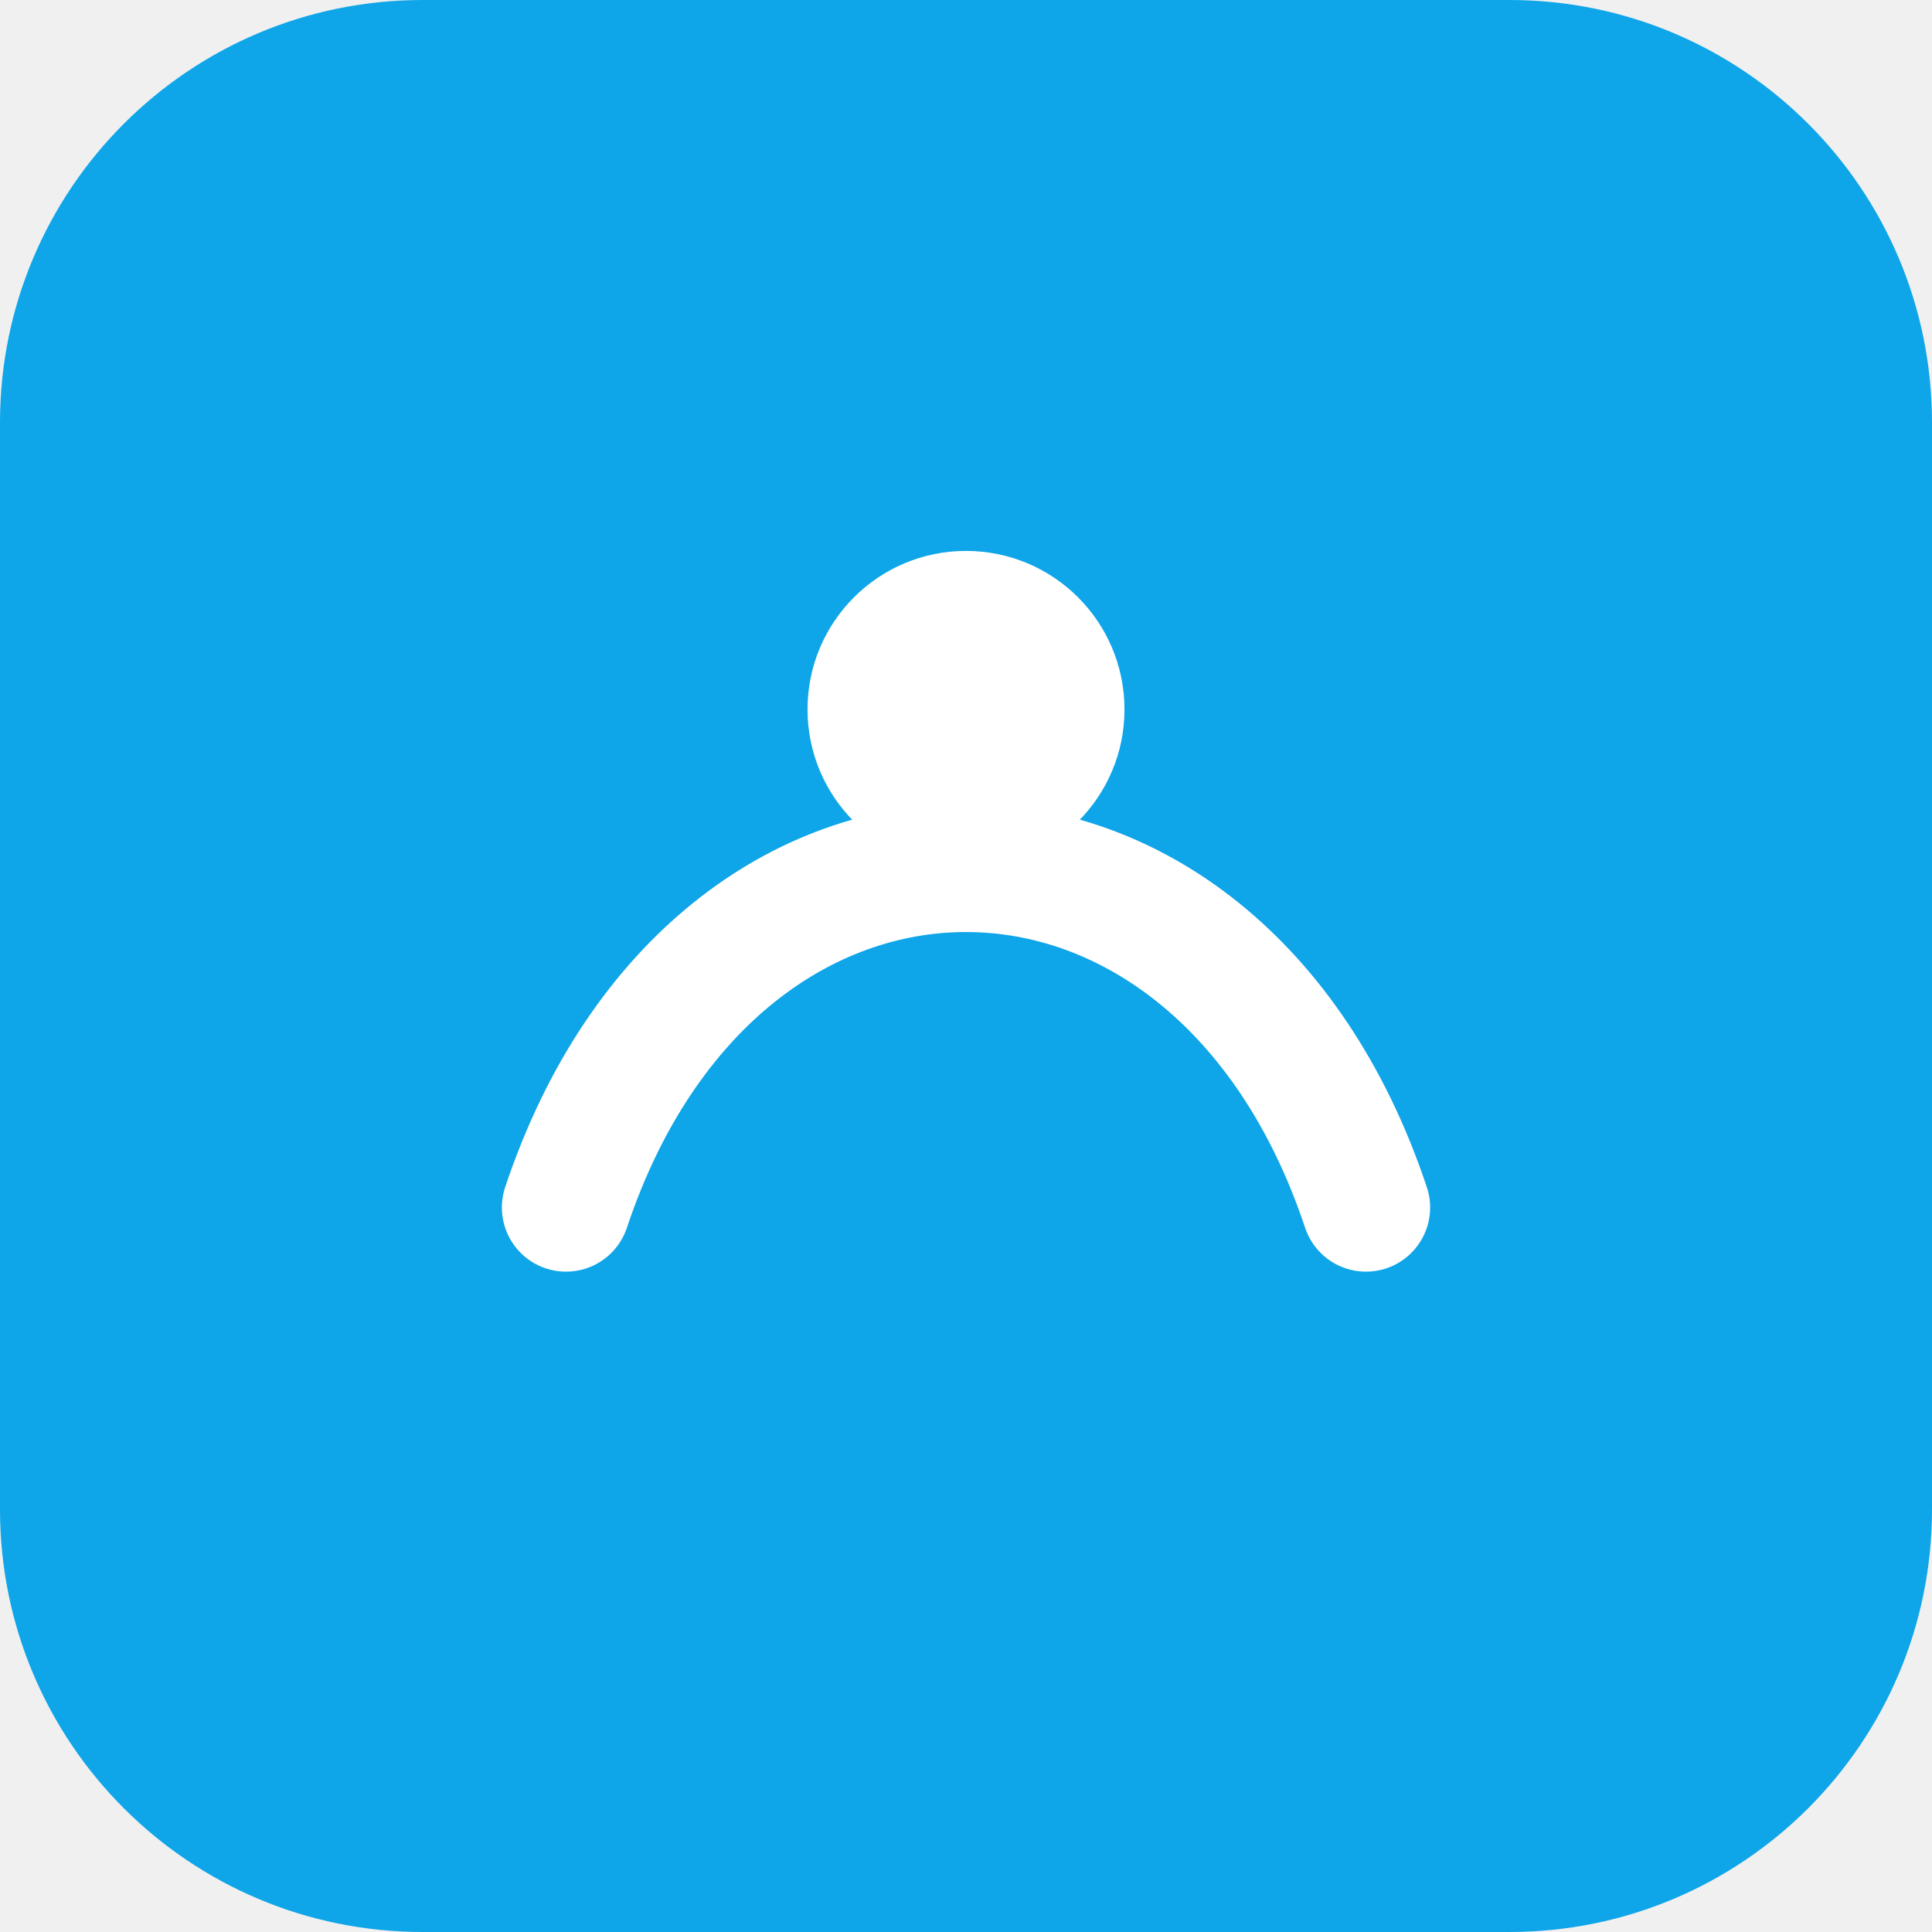
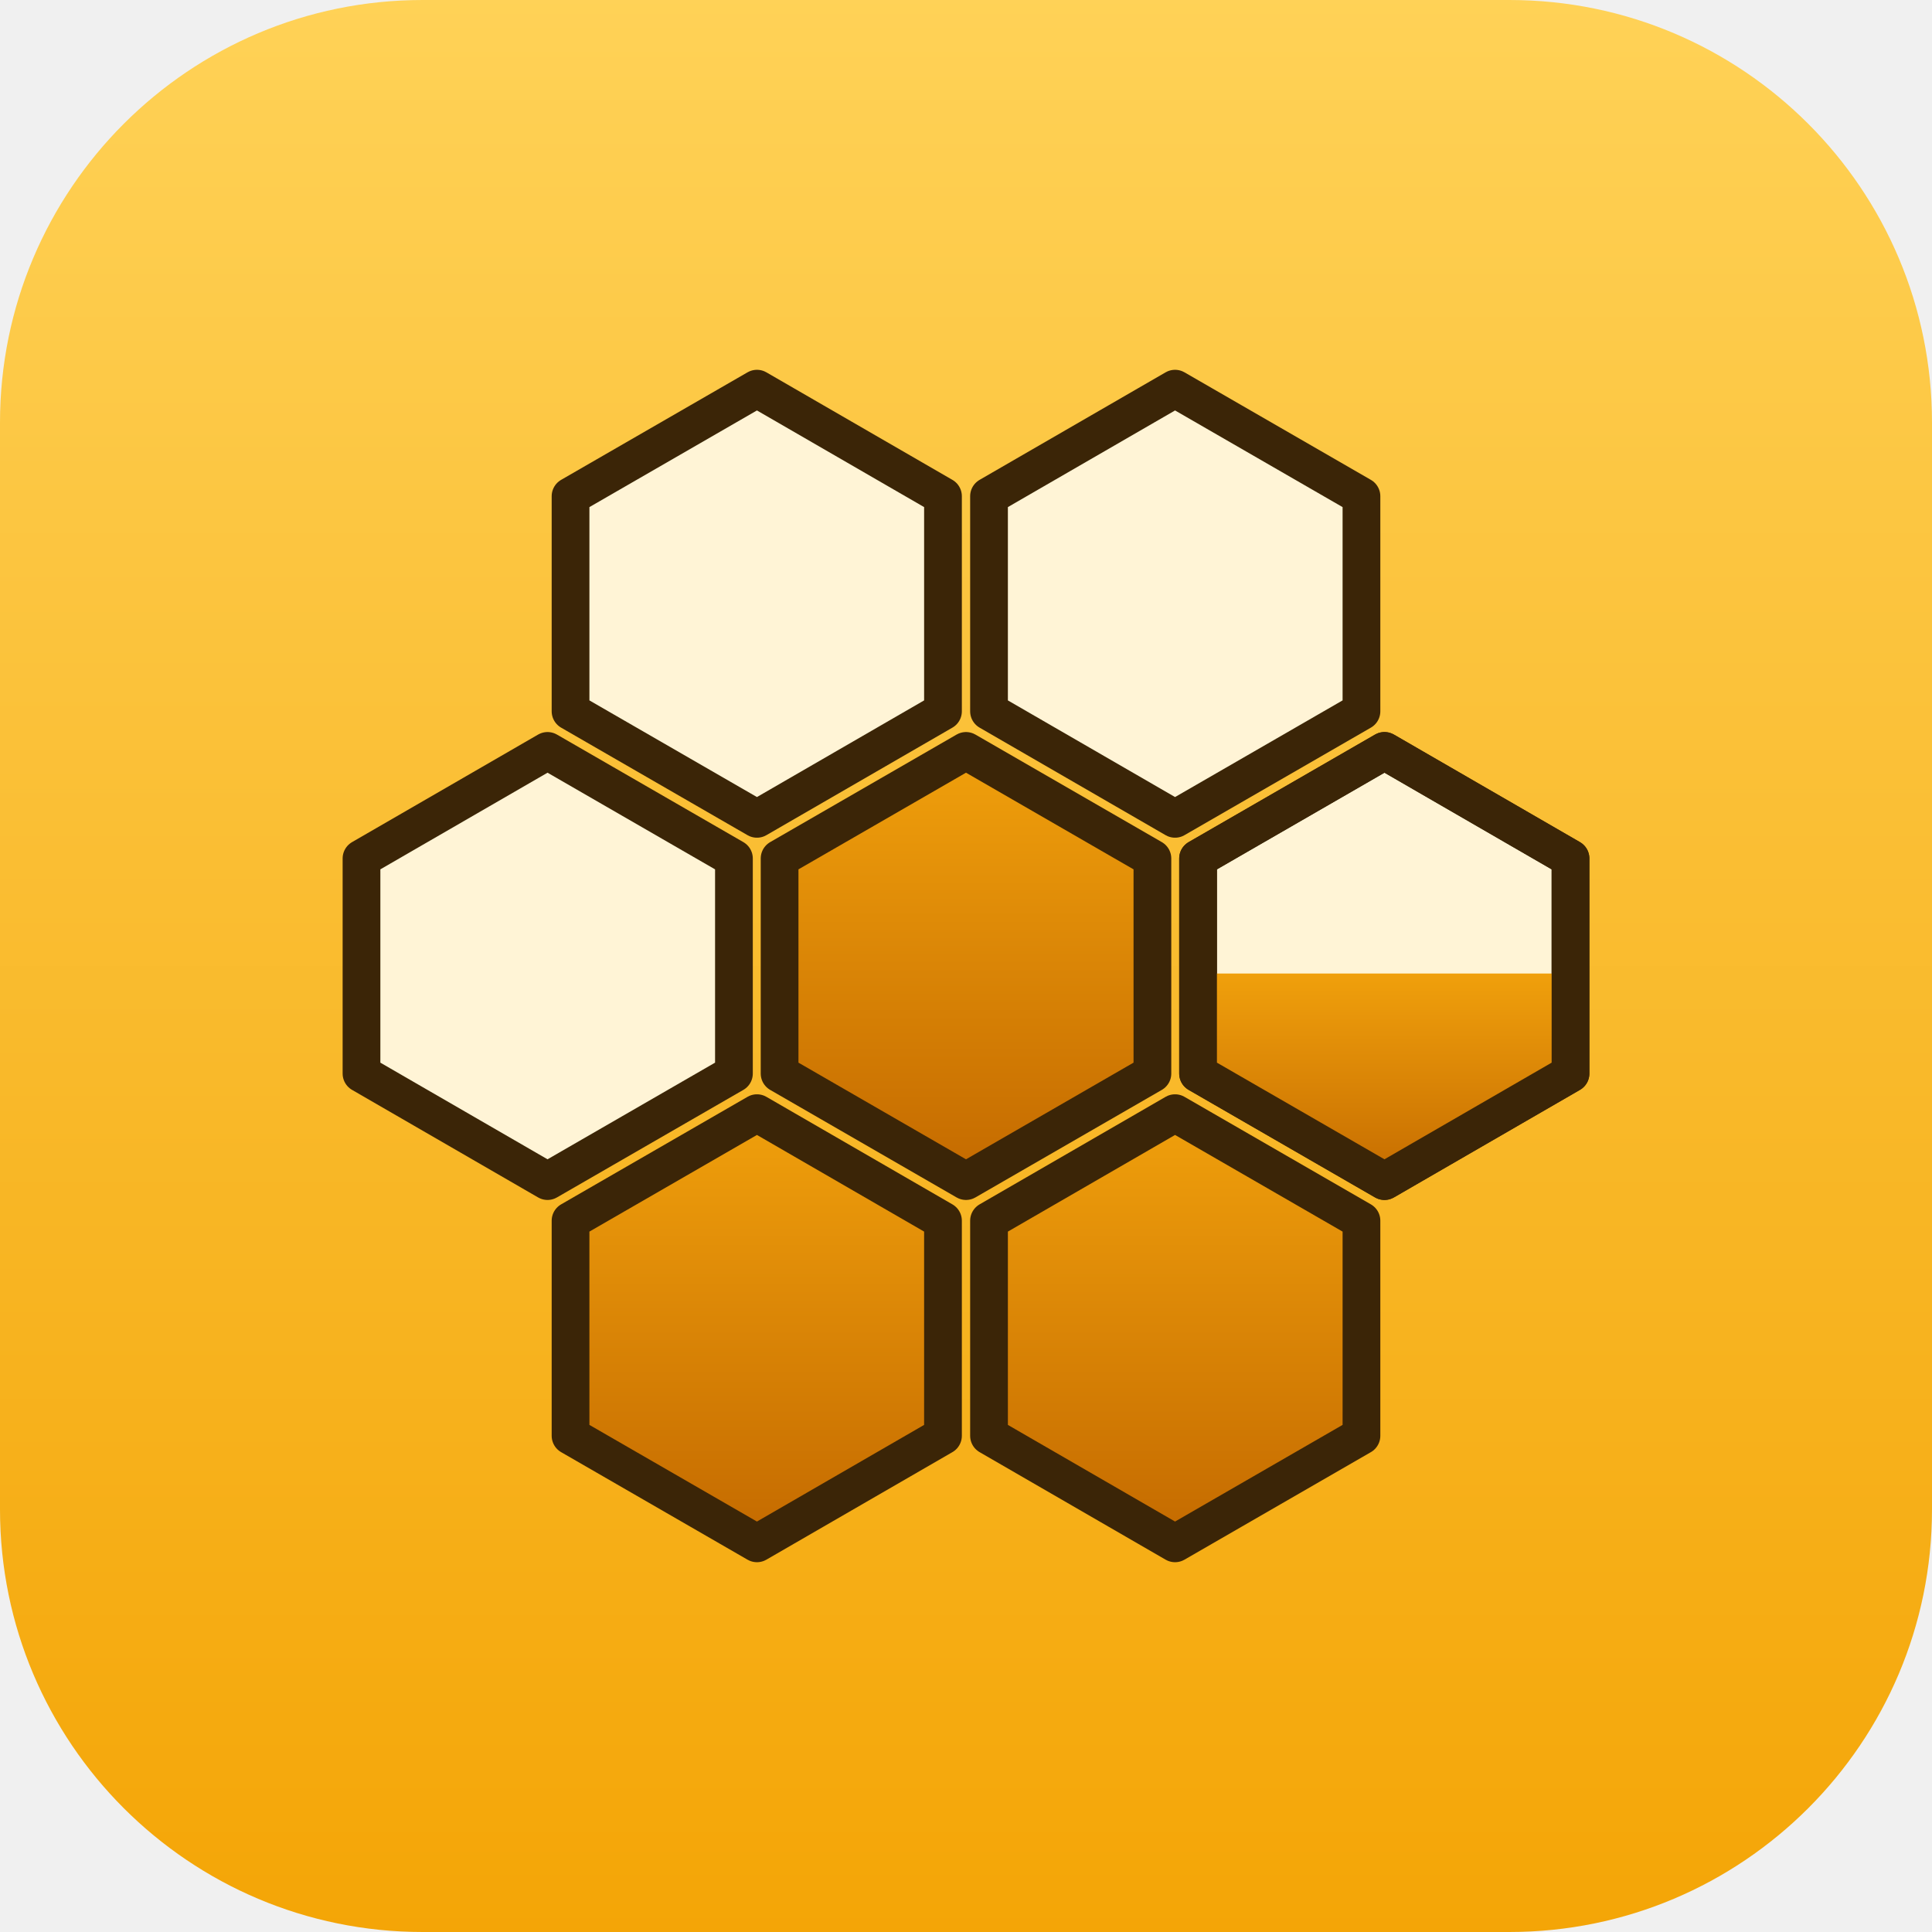
- <svg xmlns="http://www.w3.org/2000/svg" viewBox="0 0 512 512">
-   <rect width="512" height="512" rx="112" fill="#0ea5e9" />
-   <path d="M150 320c40-120 172-120 212 0" fill="none" stroke="#fff" stroke-width="34" stroke-linecap="round" />
-   <circle cx="256" cy="188" r="42" fill="#fff" />
+ <svg xmlns="http://www.w3.org/2000/svg" viewBox="0 0 512 512" width="512" height="512">
+   <defs>
+     <linearGradient id="bg" x1="0" y1="0" x2="0" y2="1">
+       <stop offset="0" stop-color="#ffd257" />
+       <stop offset="1" stop-color="#f4a506" />
+     </linearGradient>
+     <linearGradient id="honey" x1="0" y1="0" x2="0" y2="1">
+       <stop offset="0" stop-color="#f0a00c" />
+       <stop offset="1" stop-color="#c46a00" />
+     </linearGradient>
+   </defs>
+   <rect width="512" height="512" rx="112" fill="url(#bg)" />
+   <polygon points="256.0,199.0 305.4,227.5 305.4,284.5 256.0,313.0 206.6,284.5 206.6,227.5" fill="url(#honey)" stroke="#3b2507" stroke-width="10" stroke-linejoin="round" />
+   <polygon points="366.9,199.0 416.2,227.5 416.2,284.5 366.9,313.0 317.5,284.5 317.5,227.5" fill="#fff4d6" stroke="#3b2507" stroke-width="10" stroke-linejoin="round" />
+   <clipPath id="h1">
+     <polygon points="366.9,199.0 416.2,227.5 416.2,284.5 366.9,313.0 317.5,284.5 317.5,227.5" />
+   </clipPath>
+   <rect x="309.851" y="258" width="114" height="57" fill="url(#honey)" clip-path="url(#h1)" />
+   <polygon points="366.9,199.0 416.2,227.5 416.2,284.5 366.9,313.0 317.5,284.5 317.5,227.5" fill="none" stroke="#3b2507" stroke-width="10" stroke-linejoin="round" />
+   <polygon points="311.4,295.0 360.8,323.5 360.8,380.5 311.4,409.0 262.1,380.5 262.1,323.5" fill="url(#honey)" stroke="#3b2507" stroke-width="10" stroke-linejoin="round" />
+   <polygon points="200.6,295.0 249.9,323.5 249.9,380.5 200.6,409.0 151.2,380.5 151.2,323.5" fill="url(#honey)" stroke="#3b2507" stroke-width="10" stroke-linejoin="round" />
+   <polygon points="145.1,199.0 194.5,227.5 194.5,284.5 145.1,313.0 95.8,284.5 95.8,227.5" fill="#fff4d6" stroke="#3b2507" stroke-width="10" stroke-linejoin="round" />
+   <polygon points="200.6,103.0 249.9,131.5 249.9,188.5 200.6,217.0 151.2,188.5 151.2,131.5" fill="#fff4d6" stroke="#3b2507" stroke-width="10" stroke-linejoin="round" />
+   <polygon points="311.4,103.0 360.8,131.5 360.8,188.5 311.4,217.0 262.1,188.5 262.1,131.5" fill="#fff4d6" stroke="#3b2507" stroke-width="10" stroke-linejoin="round" />
</svg>
